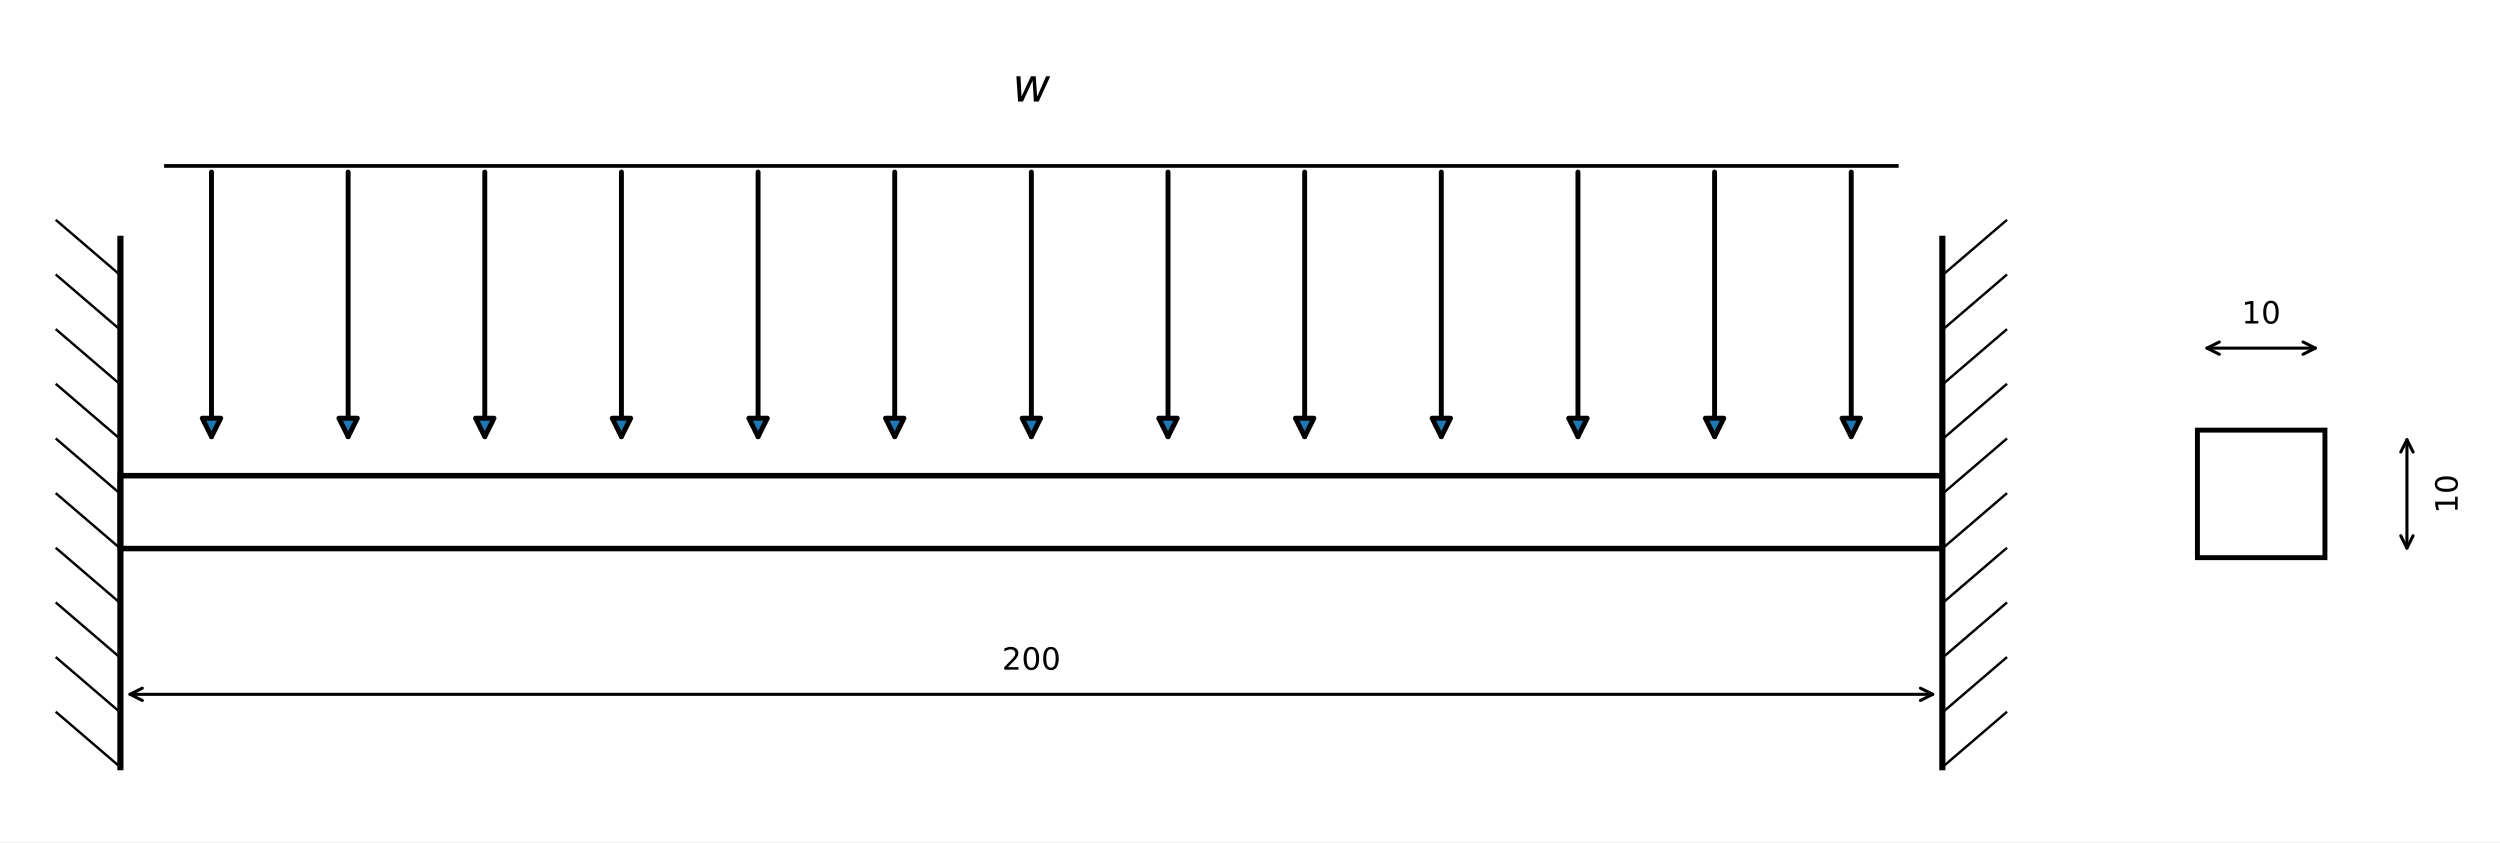
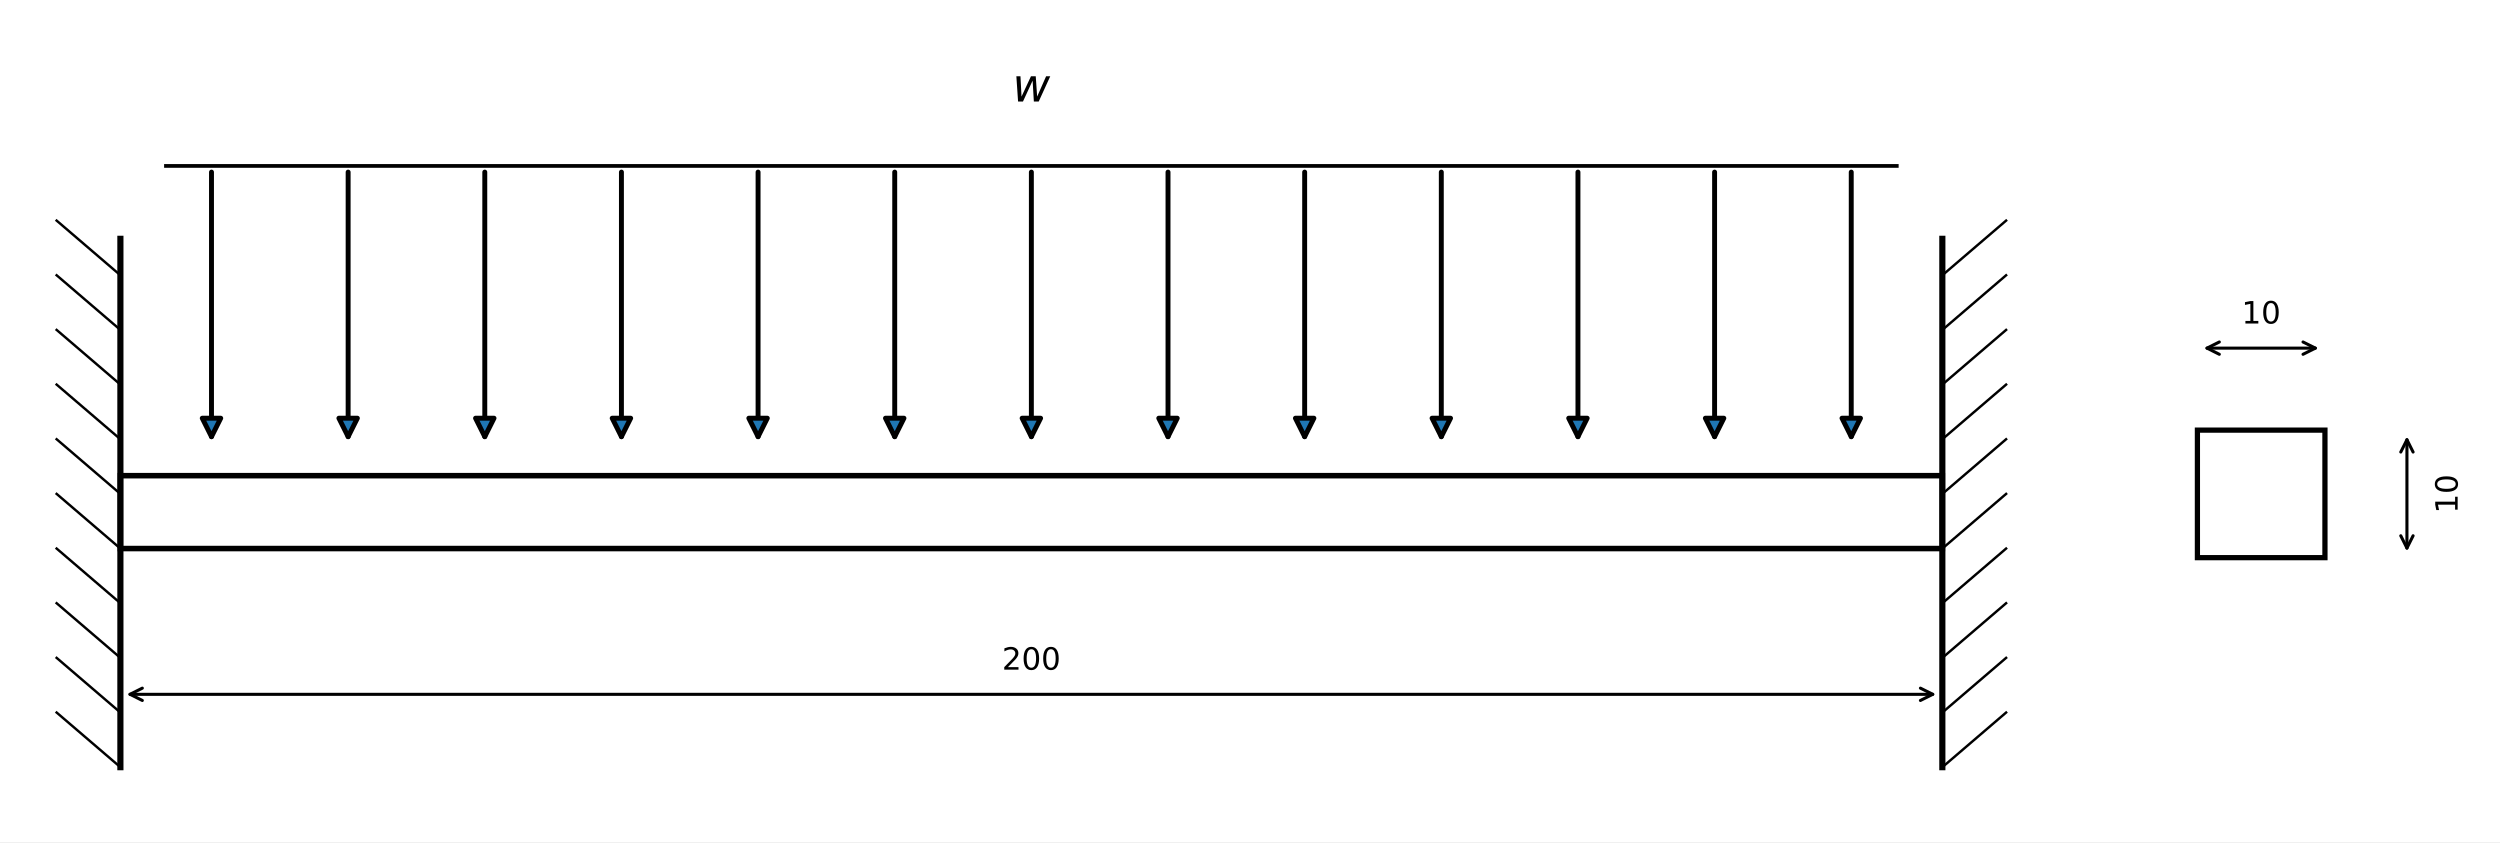
<svg xmlns="http://www.w3.org/2000/svg" xmlns:xlink="http://www.w3.org/1999/xlink" width="812.32pt" height="273.6pt" viewBox="0 0 812.32 273.6" version="1.1">
  <defs>
    <style type="text/css">*{stroke-linejoin: round; stroke-linecap: butt}</style>
  </defs>
  <g id="figure_1">
    <g id="patch_1">
      <path d="M 0 273.6  L 812.32 273.6  L 812.32 0  L 0 0  z " style="fill: #ffffff" />
    </g>
    <g id="axes_1">
      <g id="patch_2">
-         <path d="M 39.12 178.24  L 631.12 178.24  L 631.12 154.56  L 39.12 154.56  z " clip-path="url(#p4563d5c4b7)" style="fill: #ffffff; stroke: #000000; stroke-width: 1.8; stroke-linejoin: miter" />
+         <path d="M 39.12 178.24  L 631.12 178.24  L 631.12 154.56  L 39.12 154.56  z " clip-path="url(#pf885937e61)" style="fill: #ffffff; stroke: #000000; stroke-width: 1.8; stroke-linejoin: miter" />
      </g>
      <g id="patch_3">
-         <path d="M 714 181.2  L 755.44 181.2  L 755.44 139.76  L 714 139.76  z " clip-path="url(#p4563d5c4b7)" style="fill: #ffffff; stroke: #000000; stroke-width: 1.6; stroke-linejoin: miter" />
+         <path d="M 714 181.2  L 755.44 181.2  L 755.44 139.76  L 714 139.76  z " clip-path="url(#pf885937e61)" style="fill: #ffffff; stroke: #000000; stroke-width: 1.7; stroke-linejoin: miter" />
      </g>
      <g id="line2d_1">
-         <path d="M 39.12 249.28  L 39.12 77.6  " clip-path="url(#p4563d5c4b7)" style="fill: none; stroke: #000000; stroke-width: 2; stroke-linecap: square" />
+         <path d="M 39.12 249.28  L 39.12 77.6  " clip-path="url(#pf885937e61)" style="fill: none; stroke: #000000; stroke-width: 2; stroke-linecap: square" />
      </g>
      <g id="line2d_2">
-         <path d="M 18.4 231.52  L 39.12 249.28  " clip-path="url(#p4563d5c4b7)" style="fill: none; stroke: #000000; stroke-width: 0.8; stroke-linecap: square" />
+         <path d="M 18.4 231.52  L 39.12 249.28  " clip-path="url(#pf885937e61)" style="fill: none; stroke: #000000; stroke-width: 0.8; stroke-linecap: square" />
      </g>
      <g id="line2d_3">
-         <path d="M 18.4 213.76  L 39.12 231.52  " clip-path="url(#p4563d5c4b7)" style="fill: none; stroke: #000000; stroke-width: 0.8; stroke-linecap: square" />
+         <path d="M 18.4 213.76  L 39.12 231.52  " clip-path="url(#pf885937e61)" style="fill: none; stroke: #000000; stroke-width: 0.8; stroke-linecap: square" />
      </g>
      <g id="line2d_4">
-         <path d="M 18.4 196  L 39.12 213.76  " clip-path="url(#p4563d5c4b7)" style="fill: none; stroke: #000000; stroke-width: 0.8; stroke-linecap: square" />
+         <path d="M 18.4 196  L 39.12 213.76  " clip-path="url(#pf885937e61)" style="fill: none; stroke: #000000; stroke-width: 0.8; stroke-linecap: square" />
      </g>
      <g id="line2d_5">
-         <path d="M 18.4 178.24  L 39.12 196  " clip-path="url(#p4563d5c4b7)" style="fill: none; stroke: #000000; stroke-width: 0.8; stroke-linecap: square" />
+         <path d="M 18.4 178.24  L 39.12 196  " clip-path="url(#pf885937e61)" style="fill: none; stroke: #000000; stroke-width: 0.8; stroke-linecap: square" />
      </g>
      <g id="line2d_6">
-         <path d="M 18.4 160.48  L 39.12 178.24  " clip-path="url(#p4563d5c4b7)" style="fill: none; stroke: #000000; stroke-width: 0.8; stroke-linecap: square" />
+         <path d="M 18.4 160.48  L 39.12 178.24  " clip-path="url(#pf885937e61)" style="fill: none; stroke: #000000; stroke-width: 0.8; stroke-linecap: square" />
      </g>
      <g id="line2d_7">
-         <path d="M 18.4 142.72  L 39.12 160.48  " clip-path="url(#p4563d5c4b7)" style="fill: none; stroke: #000000; stroke-width: 0.8; stroke-linecap: square" />
+         <path d="M 18.4 142.72  L 39.12 160.48  " clip-path="url(#pf885937e61)" style="fill: none; stroke: #000000; stroke-width: 0.8; stroke-linecap: square" />
      </g>
      <g id="line2d_8">
-         <path d="M 18.4 124.96  L 39.12 142.72  " clip-path="url(#p4563d5c4b7)" style="fill: none; stroke: #000000; stroke-width: 0.8; stroke-linecap: square" />
+         <path d="M 18.4 124.96  L 39.12 142.72  " clip-path="url(#pf885937e61)" style="fill: none; stroke: #000000; stroke-width: 0.8; stroke-linecap: square" />
      </g>
      <g id="line2d_9">
-         <path d="M 18.4 107.2  L 39.12 124.96  " clip-path="url(#p4563d5c4b7)" style="fill: none; stroke: #000000; stroke-width: 0.8; stroke-linecap: square" />
+         <path d="M 18.4 107.2  L 39.12 124.96  " clip-path="url(#pf885937e61)" style="fill: none; stroke: #000000; stroke-width: 0.8; stroke-linecap: square" />
      </g>
      <g id="line2d_10">
-         <path d="M 18.4 89.44  L 39.12 107.2  " clip-path="url(#p4563d5c4b7)" style="fill: none; stroke: #000000; stroke-width: 0.8; stroke-linecap: square" />
+         <path d="M 18.4 89.44  L 39.12 107.2  " clip-path="url(#pf885937e61)" style="fill: none; stroke: #000000; stroke-width: 0.8; stroke-linecap: square" />
      </g>
      <g id="line2d_11">
-         <path d="M 18.4 71.68  L 39.12 89.44  " clip-path="url(#p4563d5c4b7)" style="fill: none; stroke: #000000; stroke-width: 0.8; stroke-linecap: square" />
+         <path d="M 18.4 71.68  L 39.12 89.44  " clip-path="url(#pf885937e61)" style="fill: none; stroke: #000000; stroke-width: 0.8; stroke-linecap: square" />
      </g>
      <g id="line2d_12">
-         <path d="M 631.12 249.28  L 631.12 77.6  " clip-path="url(#p4563d5c4b7)" style="fill: none; stroke: #000000; stroke-width: 2; stroke-linecap: square" />
+         <path d="M 631.12 249.28  L 631.12 77.6  " clip-path="url(#pf885937e61)" style="fill: none; stroke: #000000; stroke-width: 2; stroke-linecap: square" />
      </g>
      <g id="line2d_13">
-         <path d="M 631.12 249.28  L 651.84 231.52  " clip-path="url(#p4563d5c4b7)" style="fill: none; stroke: #000000; stroke-width: 0.8; stroke-linecap: square" />
+         <path d="M 631.12 249.28  L 651.84 231.52  " clip-path="url(#pf885937e61)" style="fill: none; stroke: #000000; stroke-width: 0.8; stroke-linecap: square" />
      </g>
      <g id="line2d_14">
-         <path d="M 631.12 231.52  L 651.84 213.76  " clip-path="url(#p4563d5c4b7)" style="fill: none; stroke: #000000; stroke-width: 0.8; stroke-linecap: square" />
+         <path d="M 631.12 231.52  L 651.84 213.76  " clip-path="url(#pf885937e61)" style="fill: none; stroke: #000000; stroke-width: 0.8; stroke-linecap: square" />
      </g>
      <g id="line2d_15">
-         <path d="M 631.12 213.76  L 651.84 196  " clip-path="url(#p4563d5c4b7)" style="fill: none; stroke: #000000; stroke-width: 0.8; stroke-linecap: square" />
+         <path d="M 631.12 213.76  L 651.84 196  " clip-path="url(#pf885937e61)" style="fill: none; stroke: #000000; stroke-width: 0.8; stroke-linecap: square" />
      </g>
      <g id="line2d_16">
-         <path d="M 631.12 196  L 651.84 178.24  " clip-path="url(#p4563d5c4b7)" style="fill: none; stroke: #000000; stroke-width: 0.8; stroke-linecap: square" />
+         <path d="M 631.12 196  L 651.84 178.24  " clip-path="url(#pf885937e61)" style="fill: none; stroke: #000000; stroke-width: 0.8; stroke-linecap: square" />
      </g>
      <g id="line2d_17">
-         <path d="M 631.12 178.24  L 651.84 160.48  " clip-path="url(#p4563d5c4b7)" style="fill: none; stroke: #000000; stroke-width: 0.8; stroke-linecap: square" />
+         <path d="M 631.12 178.24  L 651.84 160.48  " clip-path="url(#pf885937e61)" style="fill: none; stroke: #000000; stroke-width: 0.8; stroke-linecap: square" />
      </g>
      <g id="line2d_18">
-         <path d="M 631.12 160.48  L 651.84 142.72  " clip-path="url(#p4563d5c4b7)" style="fill: none; stroke: #000000; stroke-width: 0.8; stroke-linecap: square" />
+         <path d="M 631.12 160.48  L 651.84 142.72  " clip-path="url(#pf885937e61)" style="fill: none; stroke: #000000; stroke-width: 0.8; stroke-linecap: square" />
      </g>
      <g id="line2d_19">
-         <path d="M 631.12 142.72  L 651.84 124.96  " clip-path="url(#p4563d5c4b7)" style="fill: none; stroke: #000000; stroke-width: 0.8; stroke-linecap: square" />
+         <path d="M 631.12 142.72  L 651.84 124.96  " clip-path="url(#pf885937e61)" style="fill: none; stroke: #000000; stroke-width: 0.8; stroke-linecap: square" />
      </g>
      <g id="line2d_20">
-         <path d="M 631.12 124.96  L 651.84 107.2  " clip-path="url(#p4563d5c4b7)" style="fill: none; stroke: #000000; stroke-width: 0.8; stroke-linecap: square" />
+         <path d="M 631.12 124.96  L 651.84 107.2  " clip-path="url(#pf885937e61)" style="fill: none; stroke: #000000; stroke-width: 0.8; stroke-linecap: square" />
      </g>
      <g id="line2d_21">
-         <path d="M 631.12 107.2  L 651.84 89.44  " clip-path="url(#p4563d5c4b7)" style="fill: none; stroke: #000000; stroke-width: 0.8; stroke-linecap: square" />
+         <path d="M 631.12 107.2  L 651.84 89.44  " clip-path="url(#pf885937e61)" style="fill: none; stroke: #000000; stroke-width: 0.8; stroke-linecap: square" />
      </g>
      <g id="line2d_22">
-         <path d="M 631.12 89.44  L 651.84 71.68  " clip-path="url(#p4563d5c4b7)" style="fill: none; stroke: #000000; stroke-width: 0.8; stroke-linecap: square" />
+         <path d="M 631.12 89.44  L 651.84 71.68  " clip-path="url(#pf885937e61)" style="fill: none; stroke: #000000; stroke-width: 0.8; stroke-linecap: square" />
      </g>
      <g id="line2d_23">
-         <path d="M 53.92 53.92  L 616.32 53.92  " clip-path="url(#p4563d5c4b7)" style="fill: none; stroke: #000000; stroke-width: 1.2; stroke-linecap: square" />
+         <path d="M 53.92 53.92  L 616.32 53.92  " clip-path="url(#pf885937e61)" style="fill: none; stroke: #000000; stroke-width: 1.2; stroke-linecap: square" />
      </g>
      <g id="patch_4">
        <path d="M 628.001 225.6  Q 335.121 225.6 42.241 225.6  " style="fill: none; stroke: #000000; stroke-linecap: round" />
        <path d="M 624.001 223.6  L 628.001 225.6  L 624.001 227.6  " style="fill: none; stroke: #000000; stroke-linecap: round" />
        <path d="M 46.241 227.6  L 42.241 225.6  L 46.241 223.6  " style="fill: none; stroke: #000000; stroke-linecap: round" />
      </g>
      <g id="text_1">
        <g transform="translate(325.5763 217.6003) scale(0.1 -0.1)">
          <defs>
            <path id="DejaVuSans-32" d="M 1228 531  L 3431 531  L 3431 0  L 469 0  L 469 531  Q 828 903 1448 1529  Q 2069 2156 2228 2338  Q 2531 2678 2651 2914  Q 2772 3150 2772 3378  Q 2772 3750 2511 3984  Q 2250 4219 1831 4219  Q 1534 4219 1204 4116  Q 875 4013 500 3803  L 500 4441  Q 881 4594 1212 4672  Q 1544 4750 1819 4750  Q 2544 4750 2975 4387  Q 3406 4025 3406 3419  Q 3406 3131 3298 2873  Q 3191 2616 2906 2266  Q 2828 2175 2409 1742  Q 1991 1309 1228 531  z " transform="scale(0.015625)" />
            <path id="DejaVuSans-30" d="M 2034 4250  Q 1547 4250 1301 3770  Q 1056 3291 1056 2328  Q 1056 1369 1301 889  Q 1547 409 2034 409  Q 2525 409 2770 889  Q 3016 1369 3016 2328  Q 3016 3291 2770 3770  Q 2525 4250 2034 4250  z M 2034 4750  Q 2819 4750 3233 4129  Q 3647 3509 3647 2328  Q 3647 1150 3233 529  Q 2819 -91 2034 -91  Q 1250 -91 836 529  Q 422 1150 422 2328  Q 422 3509 836 4129  Q 1250 4750 2034 4750  z " transform="scale(0.015625)" />
          </defs>
          <use xlink:href="#DejaVuSans-32" />
          <use xlink:href="#DejaVuSans-30" transform="translate(63.62305 0)" />
          <use xlink:href="#DejaVuSans-30" transform="translate(127.2461 0)" />
        </g>
      </g>
      <g id="patch_5">
        <path d="M 752.321 113.12  Q 734.719 113.12 717.116 113.12  " style="fill: none; stroke: #000000; stroke-linecap: round" />
        <path d="M 748.321 111.12  L 752.321 113.12  L 748.321 115.12  " style="fill: none; stroke: #000000; stroke-linecap: round" />
        <path d="M 721.116 115.12  L 717.116 113.12  L 721.116 111.12  " style="fill: none; stroke: #000000; stroke-linecap: round" />
      </g>
      <g id="text_2">
        <g transform="translate(728.3575 105.1203) scale(0.1 -0.1)">
          <defs>
            <path id="DejaVuSans-31" d="M 794 531  L 1825 531  L 1825 4091  L 703 3866  L 703 4441  L 1819 4666  L 2450 4666  L 2450 531  L 3481 531  L 3481 0  L 794 0  L 794 531  z " transform="scale(0.015625)" />
          </defs>
          <use xlink:href="#DejaVuSans-31" />
          <use xlink:href="#DejaVuSans-30" transform="translate(63.62305 0)" />
        </g>
      </g>
      <g id="patch_6">
        <path d="M 782.08 142.879  Q 782.08 160.481 782.08 178.084  " style="fill: none; stroke: #000000; stroke-linecap: round" />
        <path d="M 780.08 146.879  L 782.08 142.879  L 784.08 146.879  " style="fill: none; stroke: #000000; stroke-linecap: round" />
        <path d="M 784.08 174.084  L 782.08 178.084  L 780.08 174.084  " style="fill: none; stroke: #000000; stroke-linecap: round" />
      </g>
      <g id="text_3">
        <g transform="translate(798.5584 166.8425) rotate(-90) scale(0.1 -0.1)">
          <use xlink:href="#DejaVuSans-31" />
          <use xlink:href="#DejaVuSans-30" transform="translate(63.62305 0)" />
        </g>
      </g>
      <g id="patch_7">
        <path d="M 68.72 55.922  Q 68.72 99.8 68.72 141.889  " style="fill: none; stroke: #000000; stroke-width: 1.6; stroke-linecap: round" />
        <path d="M 71.72 135.889  L 68.72 141.889  L 65.72 135.889  z " style="fill: #1f77b4; stroke: #000000; stroke-width: 1.6; stroke-linecap: round" />
      </g>
      <g id="patch_8">
        <path d="M 113.12 55.922  Q 113.12 99.8 113.12 141.889  " style="fill: none; stroke: #000000; stroke-width: 1.6; stroke-linecap: round" />
        <path d="M 116.12 135.889  L 113.12 141.889  L 110.12 135.889  z " style="fill: #1f77b4; stroke: #000000; stroke-width: 1.6; stroke-linecap: round" />
      </g>
      <g id="patch_9">
        <path d="M 157.52 55.922  Q 157.52 99.8 157.52 141.889  " style="fill: none; stroke: #000000; stroke-width: 1.6; stroke-linecap: round" />
        <path d="M 160.52 135.889  L 157.52 141.889  L 154.52 135.889  z " style="fill: #1f77b4; stroke: #000000; stroke-width: 1.6; stroke-linecap: round" />
      </g>
      <g id="patch_10">
        <path d="M 201.92 55.922  Q 201.92 99.8 201.92 141.889  " style="fill: none; stroke: #000000; stroke-width: 1.6; stroke-linecap: round" />
        <path d="M 204.92 135.889  L 201.92 141.889  L 198.92 135.889  z " style="fill: #1f77b4; stroke: #000000; stroke-width: 1.6; stroke-linecap: round" />
      </g>
      <g id="patch_11">
        <path d="M 246.32 55.922  Q 246.32 99.8 246.32 141.889  " style="fill: none; stroke: #000000; stroke-width: 1.6; stroke-linecap: round" />
        <path d="M 249.32 135.889  L 246.32 141.889  L 243.32 135.889  z " style="fill: #1f77b4; stroke: #000000; stroke-width: 1.6; stroke-linecap: round" />
      </g>
      <g id="patch_12">
        <path d="M 290.72 55.922  Q 290.72 99.8 290.72 141.889  " style="fill: none; stroke: #000000; stroke-width: 1.6; stroke-linecap: round" />
        <path d="M 293.72 135.889  L 290.72 141.889  L 287.72 135.889  z " style="fill: #1f77b4; stroke: #000000; stroke-width: 1.6; stroke-linecap: round" />
      </g>
      <g id="patch_13">
        <path d="M 335.12 55.922  Q 335.12 99.8 335.12 141.889  " style="fill: none; stroke: #000000; stroke-width: 1.6; stroke-linecap: round" />
        <path d="M 338.12 135.889  L 335.12 141.889  L 332.12 135.889  z " style="fill: #1f77b4; stroke: #000000; stroke-width: 1.6; stroke-linecap: round" />
      </g>
      <g id="patch_14">
        <path d="M 379.52 55.922  Q 379.52 99.8 379.52 141.889  " style="fill: none; stroke: #000000; stroke-width: 1.6; stroke-linecap: round" />
        <path d="M 382.52 135.889  L 379.52 141.889  L 376.52 135.889  z " style="fill: #1f77b4; stroke: #000000; stroke-width: 1.6; stroke-linecap: round" />
      </g>
      <g id="patch_15">
        <path d="M 423.92 55.922  Q 423.92 99.8 423.92 141.889  " style="fill: none; stroke: #000000; stroke-width: 1.6; stroke-linecap: round" />
        <path d="M 426.92 135.889  L 423.92 141.889  L 420.92 135.889  z " style="fill: #1f77b4; stroke: #000000; stroke-width: 1.6; stroke-linecap: round" />
      </g>
      <g id="patch_16">
        <path d="M 468.32 55.922  Q 468.32 99.8 468.32 141.889  " style="fill: none; stroke: #000000; stroke-width: 1.6; stroke-linecap: round" />
        <path d="M 471.32 135.889  L 468.32 141.889  L 465.32 135.889  z " style="fill: #1f77b4; stroke: #000000; stroke-width: 1.6; stroke-linecap: round" />
      </g>
      <g id="patch_17">
        <path d="M 512.72 55.922  Q 512.72 99.8 512.72 141.889  " style="fill: none; stroke: #000000; stroke-width: 1.6; stroke-linecap: round" />
        <path d="M 515.72 135.889  L 512.72 141.889  L 509.72 135.889  z " style="fill: #1f77b4; stroke: #000000; stroke-width: 1.6; stroke-linecap: round" />
      </g>
      <g id="patch_18">
        <path d="M 557.12 55.922  Q 557.12 99.8 557.12 141.889  " style="fill: none; stroke: #000000; stroke-width: 1.6; stroke-linecap: round" />
        <path d="M 560.12 135.889  L 557.12 141.889  L 554.12 135.889  z " style="fill: #1f77b4; stroke: #000000; stroke-width: 1.6; stroke-linecap: round" />
      </g>
      <g id="patch_19">
        <path d="M 601.52 55.922  Q 601.52 99.8 601.52 141.889  " style="fill: none; stroke: #000000; stroke-width: 1.6; stroke-linecap: round" />
        <path d="M 604.52 135.889  L 601.52 141.889  L 598.52 135.889  z " style="fill: #1f77b4; stroke: #000000; stroke-width: 1.6; stroke-linecap: round" />
      </g>
      <g id="text_4">
        <g transform="translate(328.97 33.04047) scale(0.15 -0.15)">
          <defs>
            <path id="DejaVuSans-Oblique-77" d="M 544 3500  L 1113 3500  L 1259 684  L 2566 3500  L 3231 3500  L 3425 684  L 4666 3500  L 5241 3500  L 3641 0  L 2969 0  L 2797 2900  L 1459 0  L 781 0  L 544 3500  z " transform="scale(0.015625)" />
          </defs>
          <use xlink:href="#DejaVuSans-Oblique-77" transform="translate(0 0.3125)" />
        </g>
      </g>
    </g>
  </g>
  <defs>
-     <clipPath id="p4563d5c4b7">
+     <clipPath id="pf885937e61">
      <rect x="3.6" y="3.6" width="805.12" height="266.4" />
    </clipPath>
  </defs>
</svg>
